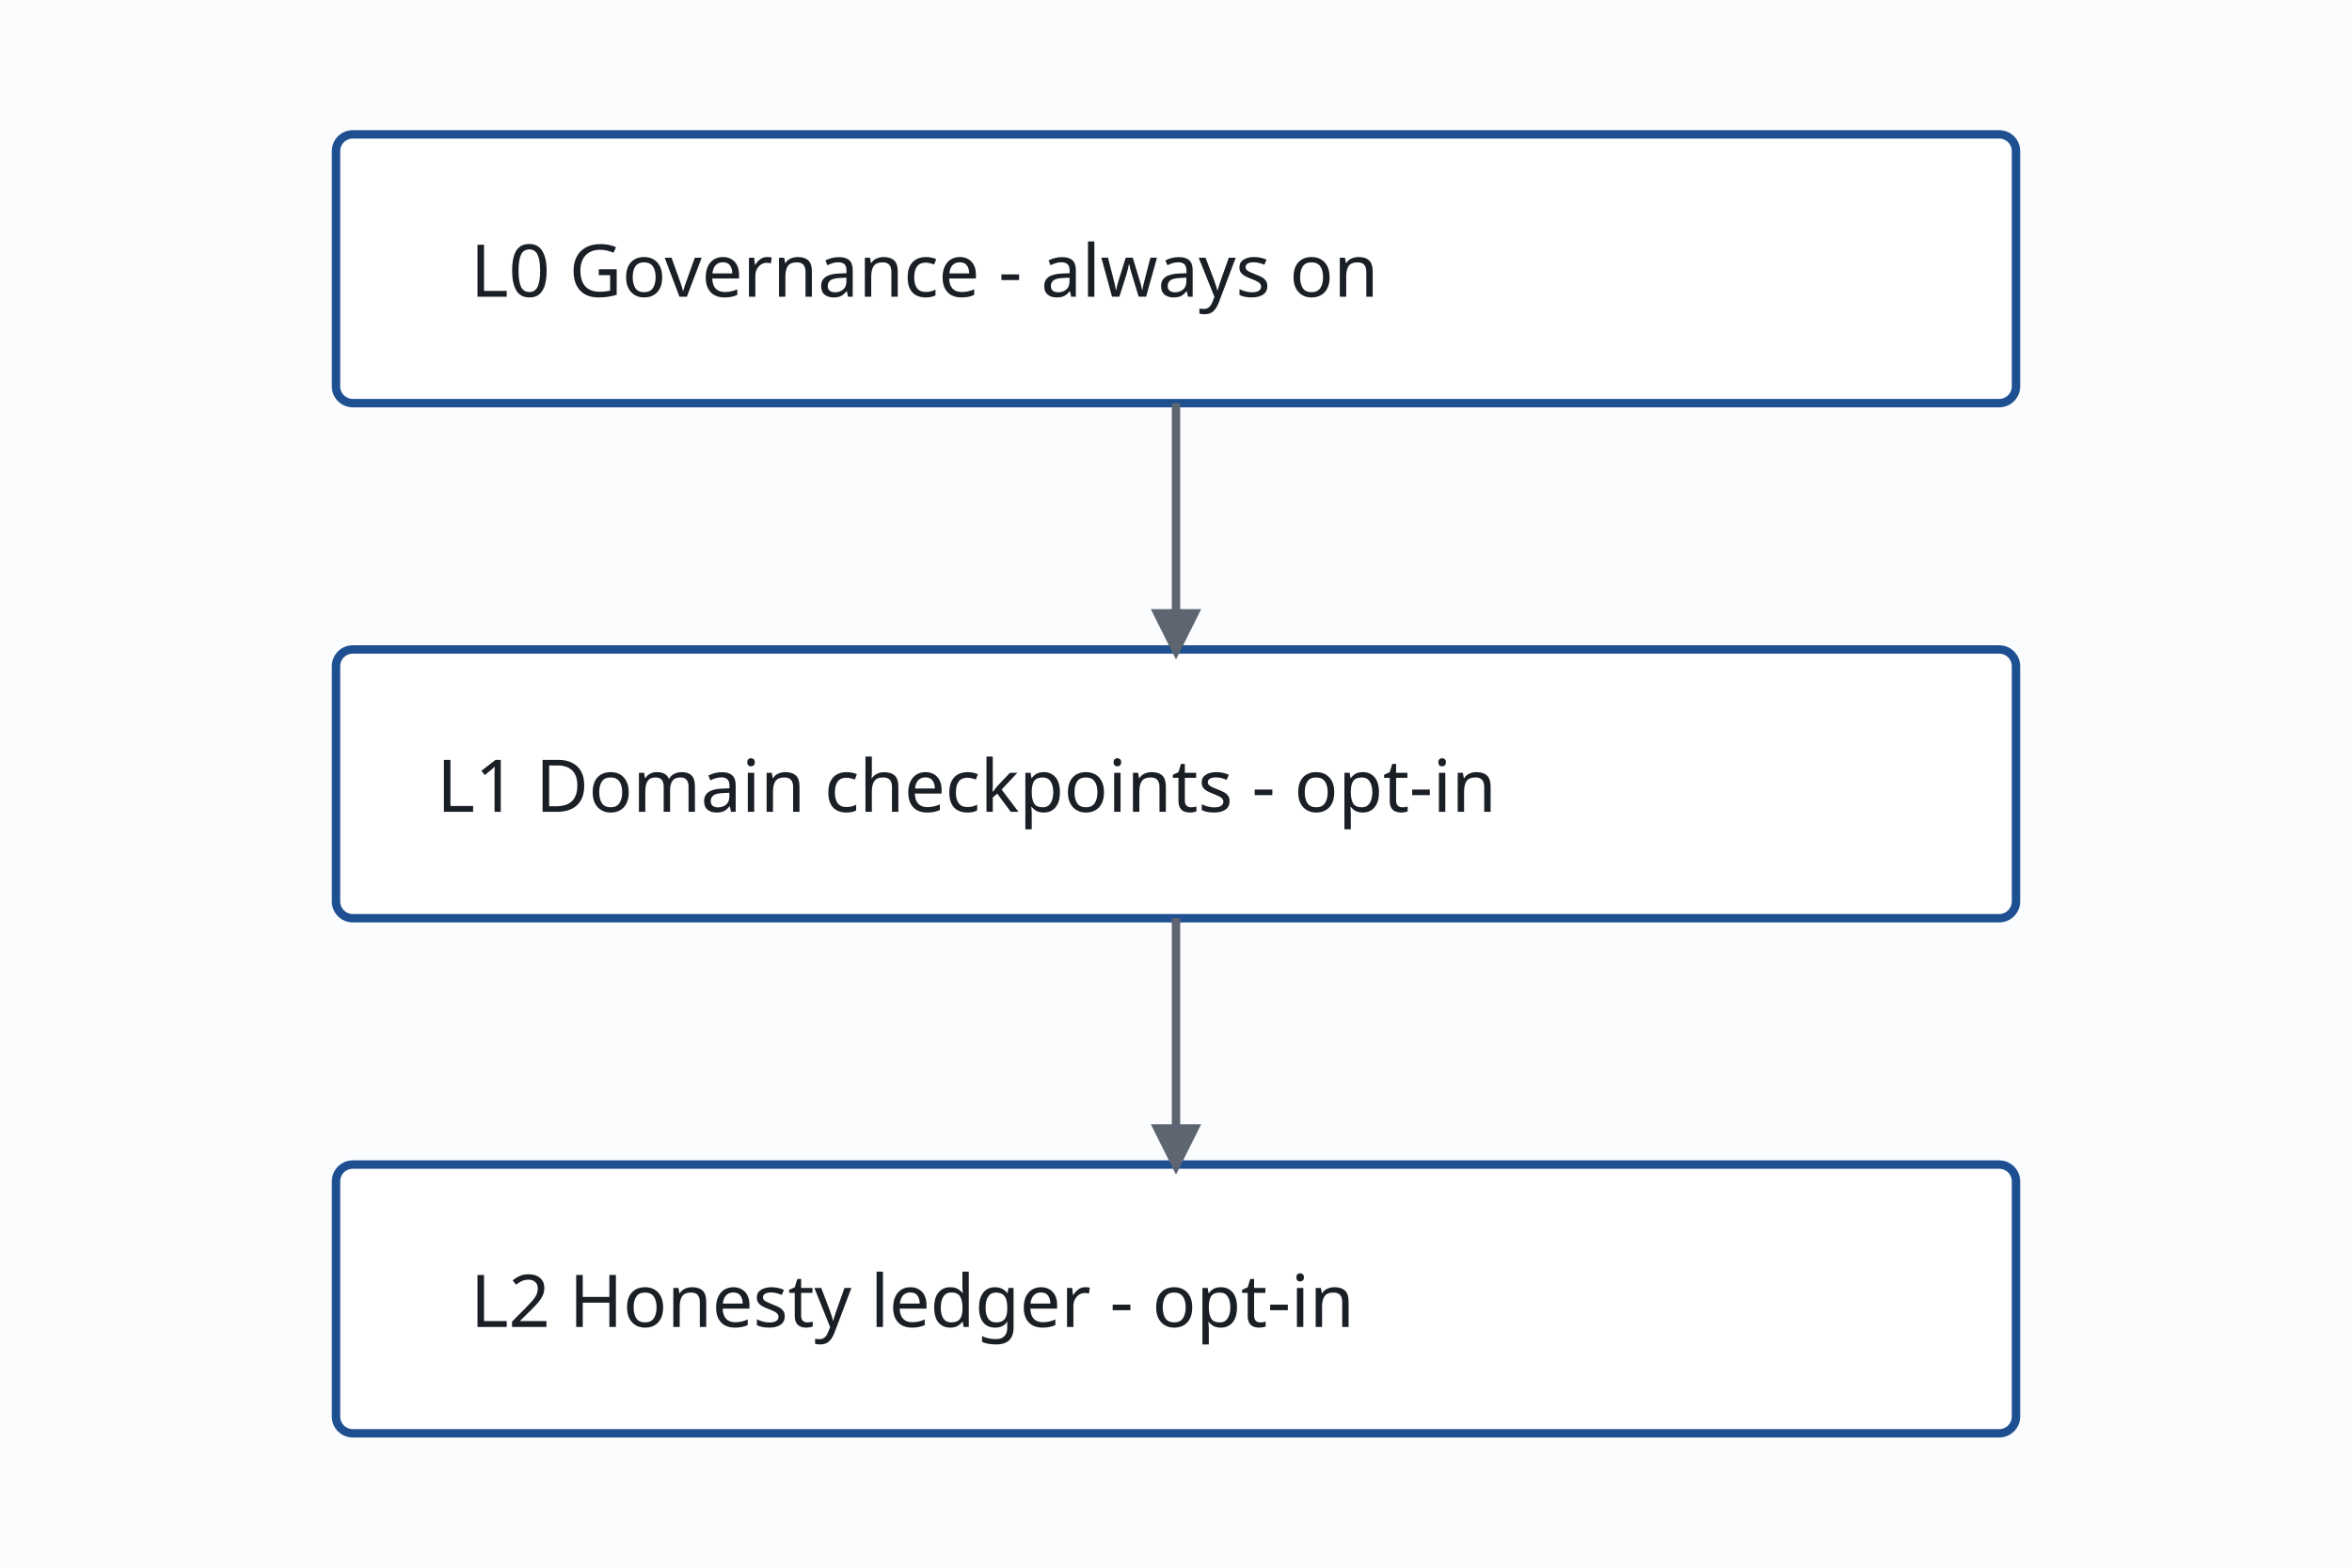
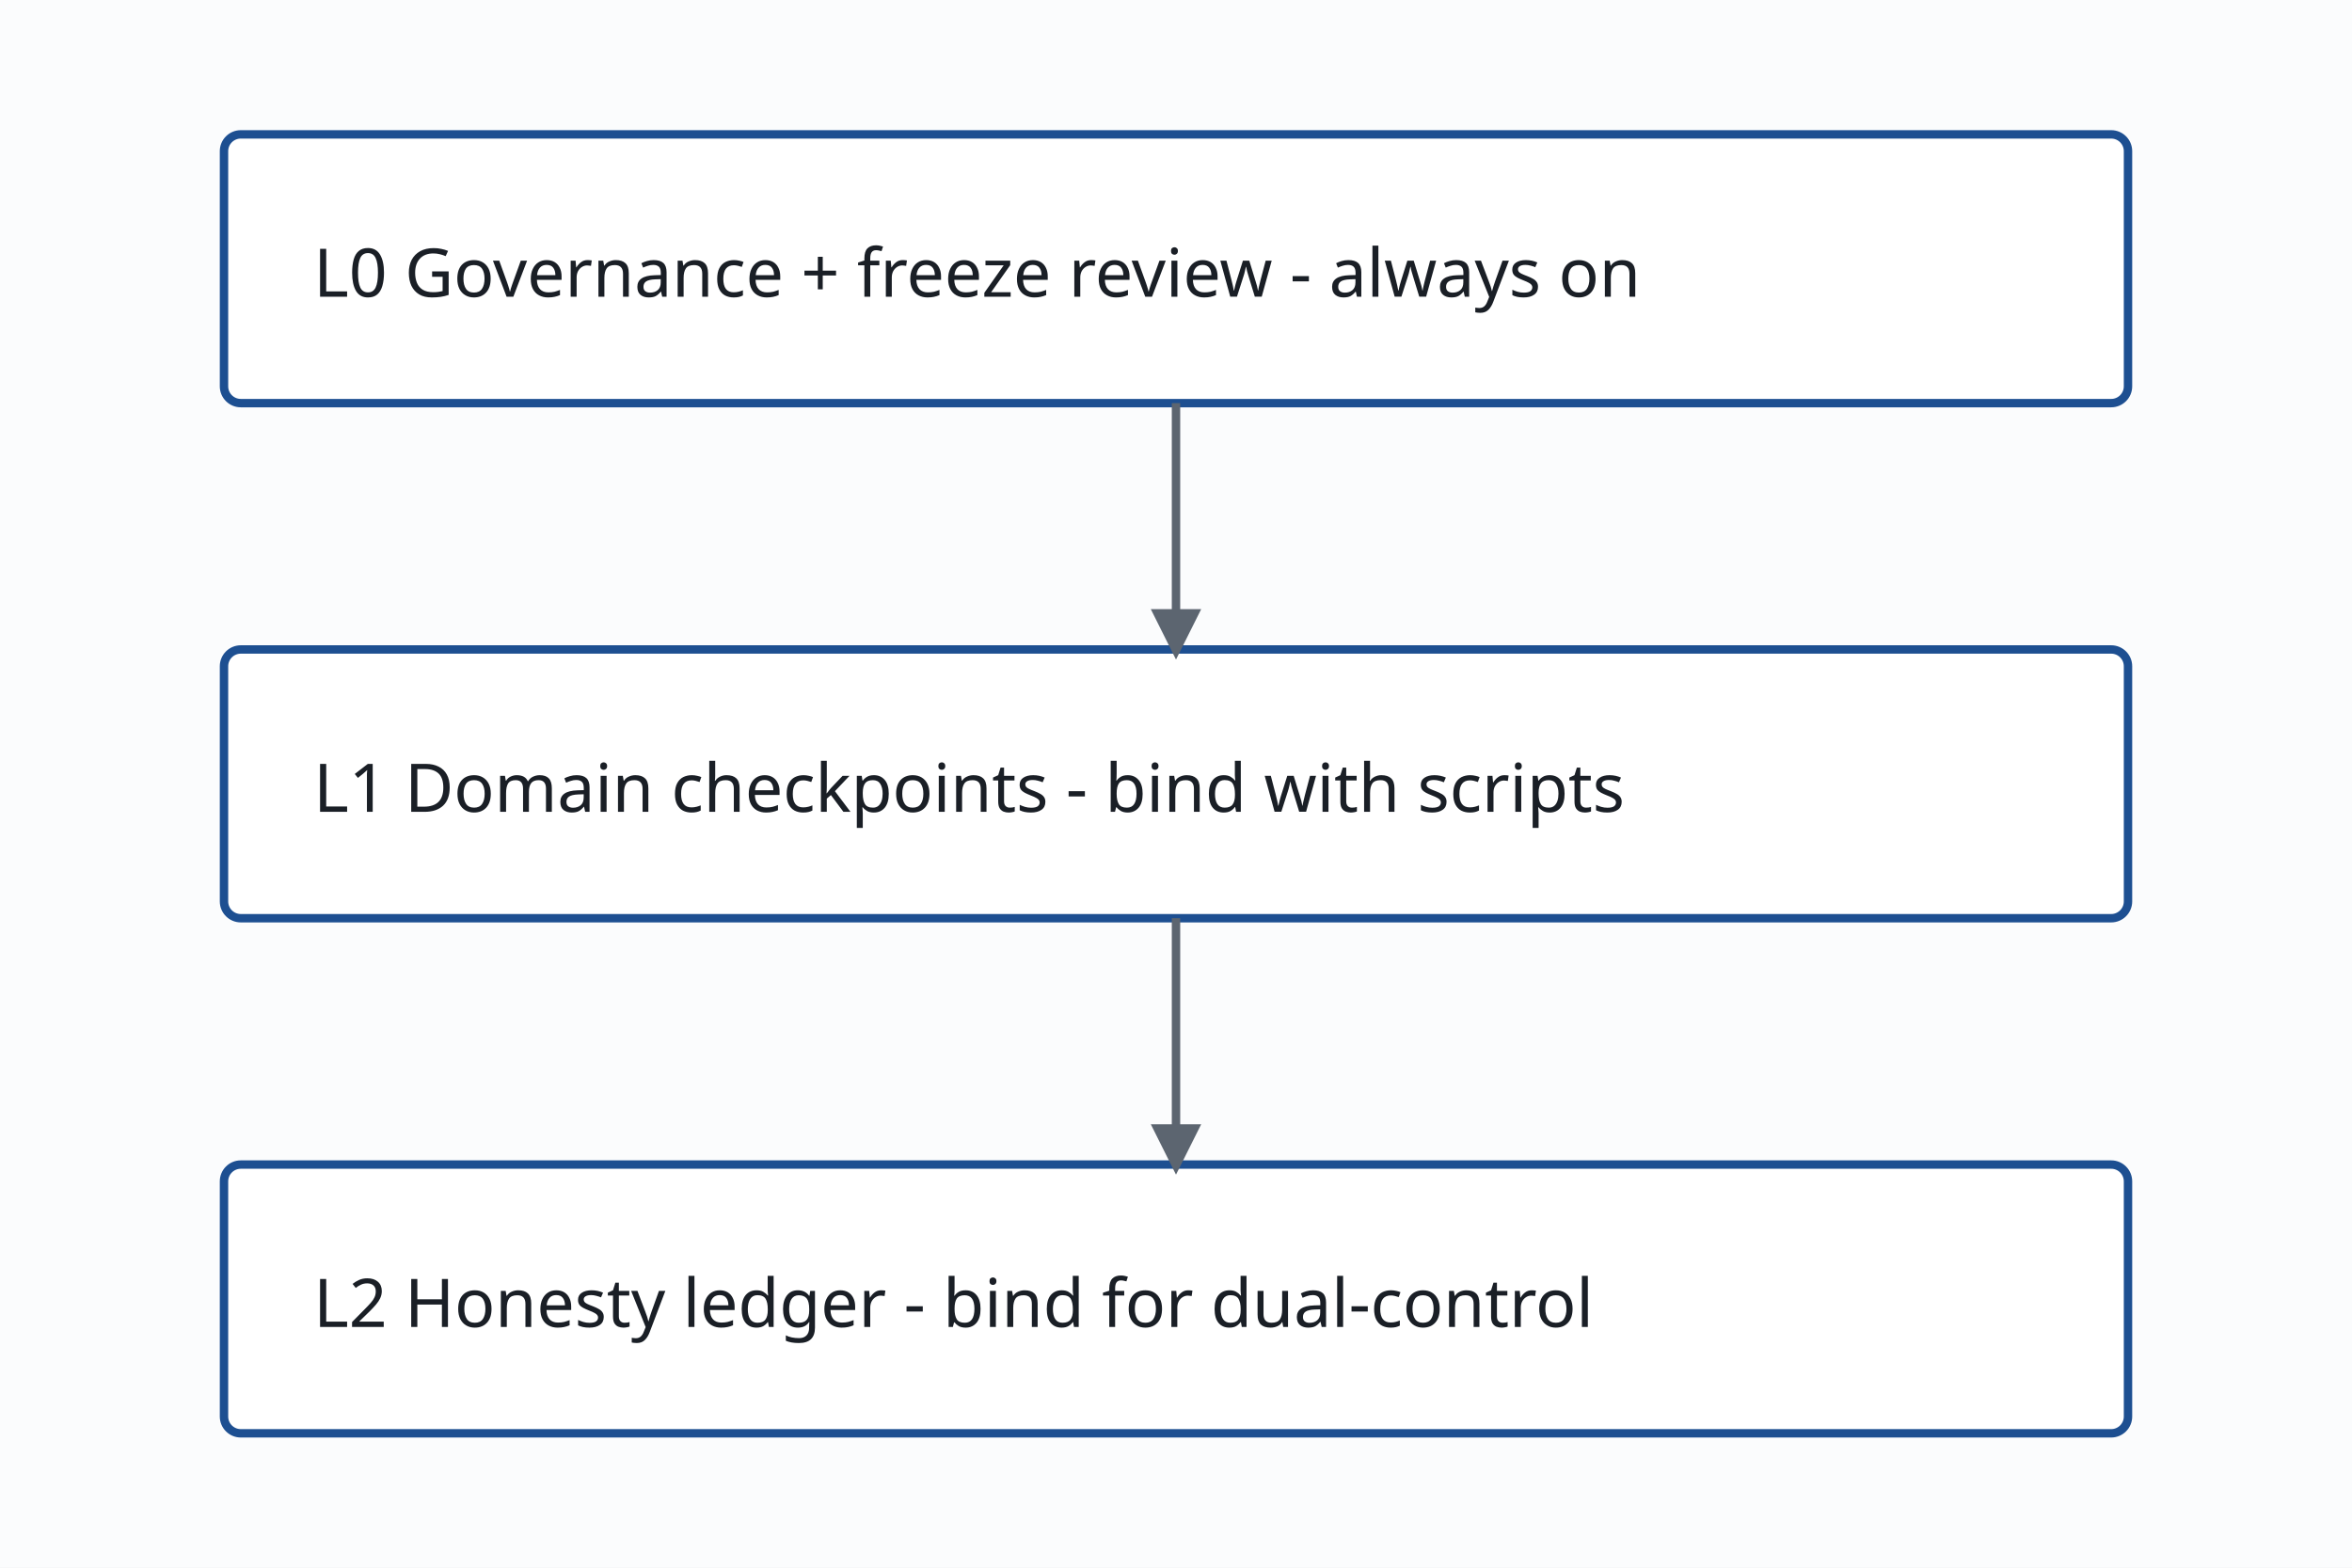
<svg xmlns="http://www.w3.org/2000/svg" viewBox="0 0 420 280" role="img" aria-labelledby="layersTitle layersDesc">
  <rect width="420" height="280" fill="#fbfcfd" />
-   <rect x="60" y="24" width="300" height="48" rx="3" fill="#fff" stroke="#1d4f91" stroke-width="1.5" />
-   <text x="84" y="53" font-family="IBM Plex Sans, Segoe UI, sans-serif" font-size="13" fill="#1a1f26">L0 Governance - always on</text>
-   <rect x="60" y="116" width="300" height="48" rx="3" fill="#fff" stroke="#1d4f91" stroke-width="1.5" />
-   <text x="78" y="145" font-family="IBM Plex Sans, Segoe UI, sans-serif" font-size="13" fill="#1a1f26">L1 Domain checkpoints - opt-in</text>
-   <rect x="60" y="208" width="300" height="48" rx="3" fill="#fff" stroke="#1d4f91" stroke-width="1.5" />
-   <text x="84" y="237" font-family="IBM Plex Sans, Segoe UI, sans-serif" font-size="13" fill="#1a1f26">L2 Honesty ledger - opt-in</text>
+   <rect x="40" y="24" width="340" height="48" rx="3" fill="#fff" stroke="#1d4f91" stroke-width="1.5" />
+   <text x="56" y="53" font-family="IBM Plex Sans, Segoe UI, sans-serif" font-size="12" fill="#1a1f26">L0 Governance + freeze review - always on</text>
+   <rect x="40" y="116" width="340" height="48" rx="3" fill="#fff" stroke="#1d4f91" stroke-width="1.5" />
+   <text x="56" y="145" font-family="IBM Plex Sans, Segoe UI, sans-serif" font-size="12" fill="#1a1f26">L1 Domain checkpoints - bind with scripts</text>
+   <rect x="40" y="208" width="340" height="48" rx="3" fill="#fff" stroke="#1d4f91" stroke-width="1.5" />
+   <text x="56" y="237" font-family="IBM Plex Sans, Segoe UI, sans-serif" font-size="12" fill="#1a1f26">L2 Honesty ledger - bind for dual-control</text>
  <path d="M210 72 V116" stroke="#5c6570" stroke-width="1.5" marker-end="url(#lArrow)" />
  <path d="M210 164 V208" stroke="#5c6570" stroke-width="1.5" marker-end="url(#lArrow)" />
  <defs>
    <marker id="lArrow" viewBox="0 0 10 10" refX="8" refY="5" markerWidth="6" markerHeight="6" orient="auto-start-reverse">
      <path d="M0 0 L10 5 L0 10 z" fill="#5c6570" />
    </marker>
  </defs>
</svg>
